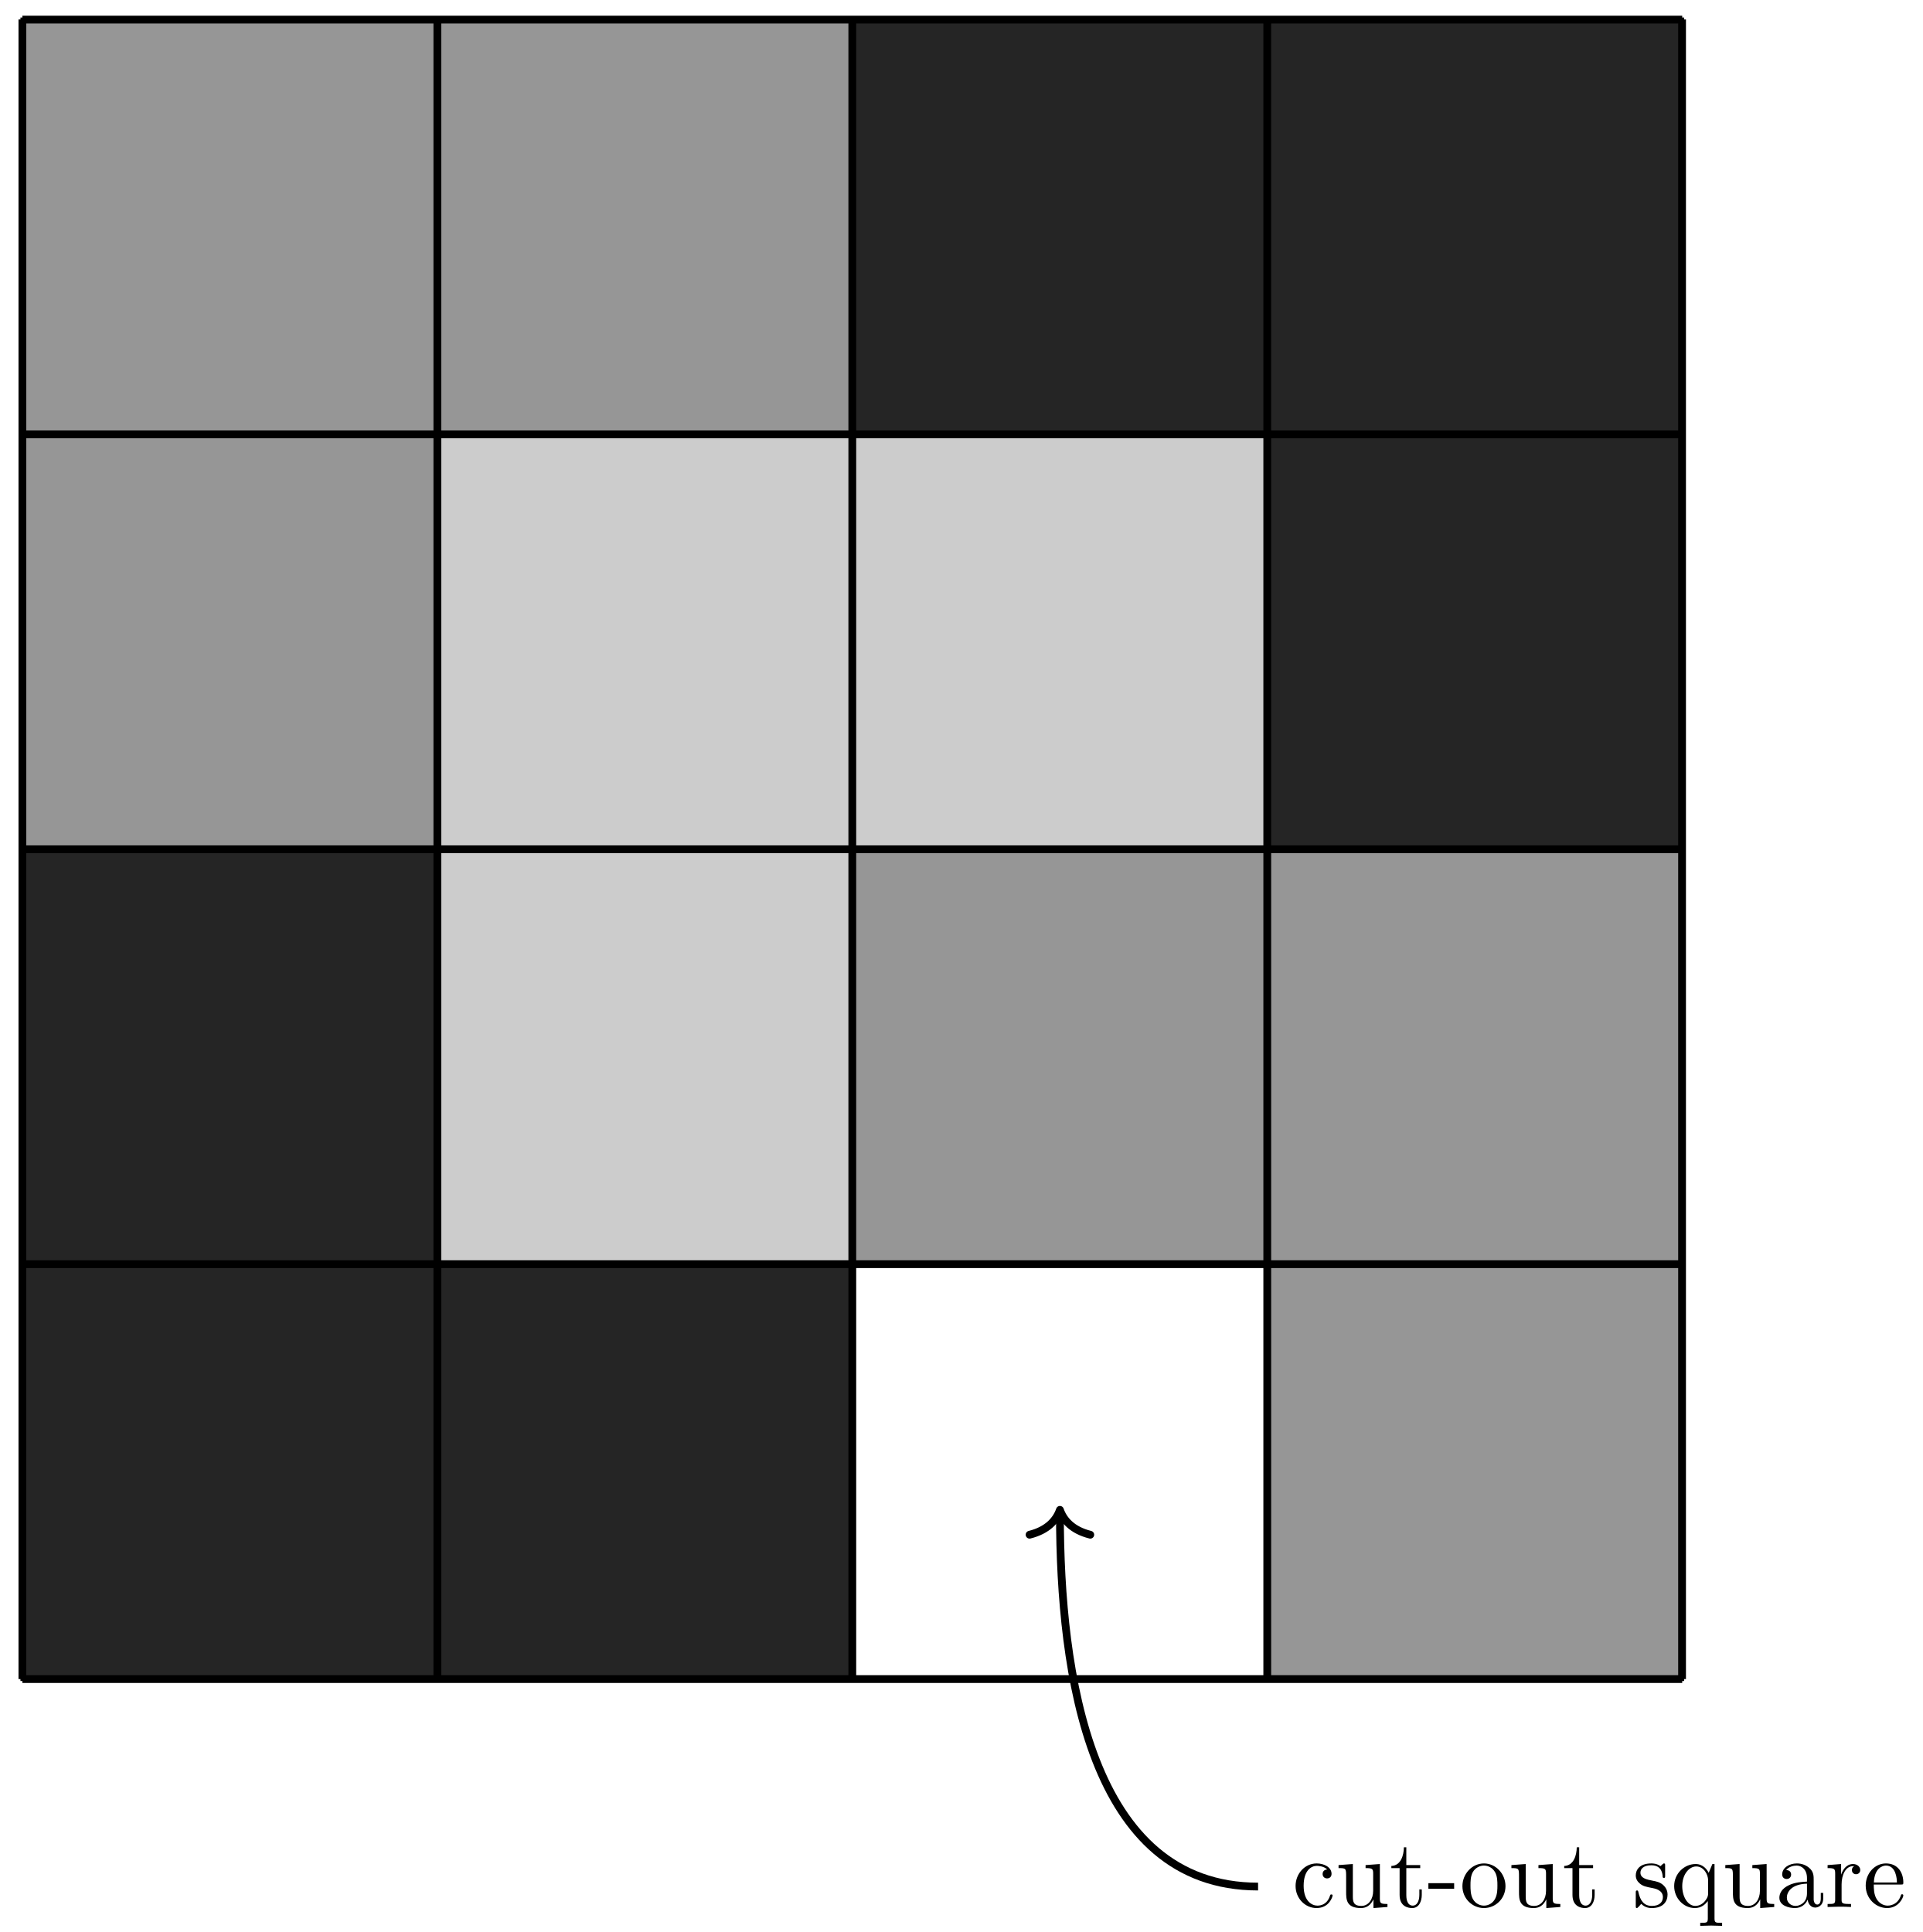
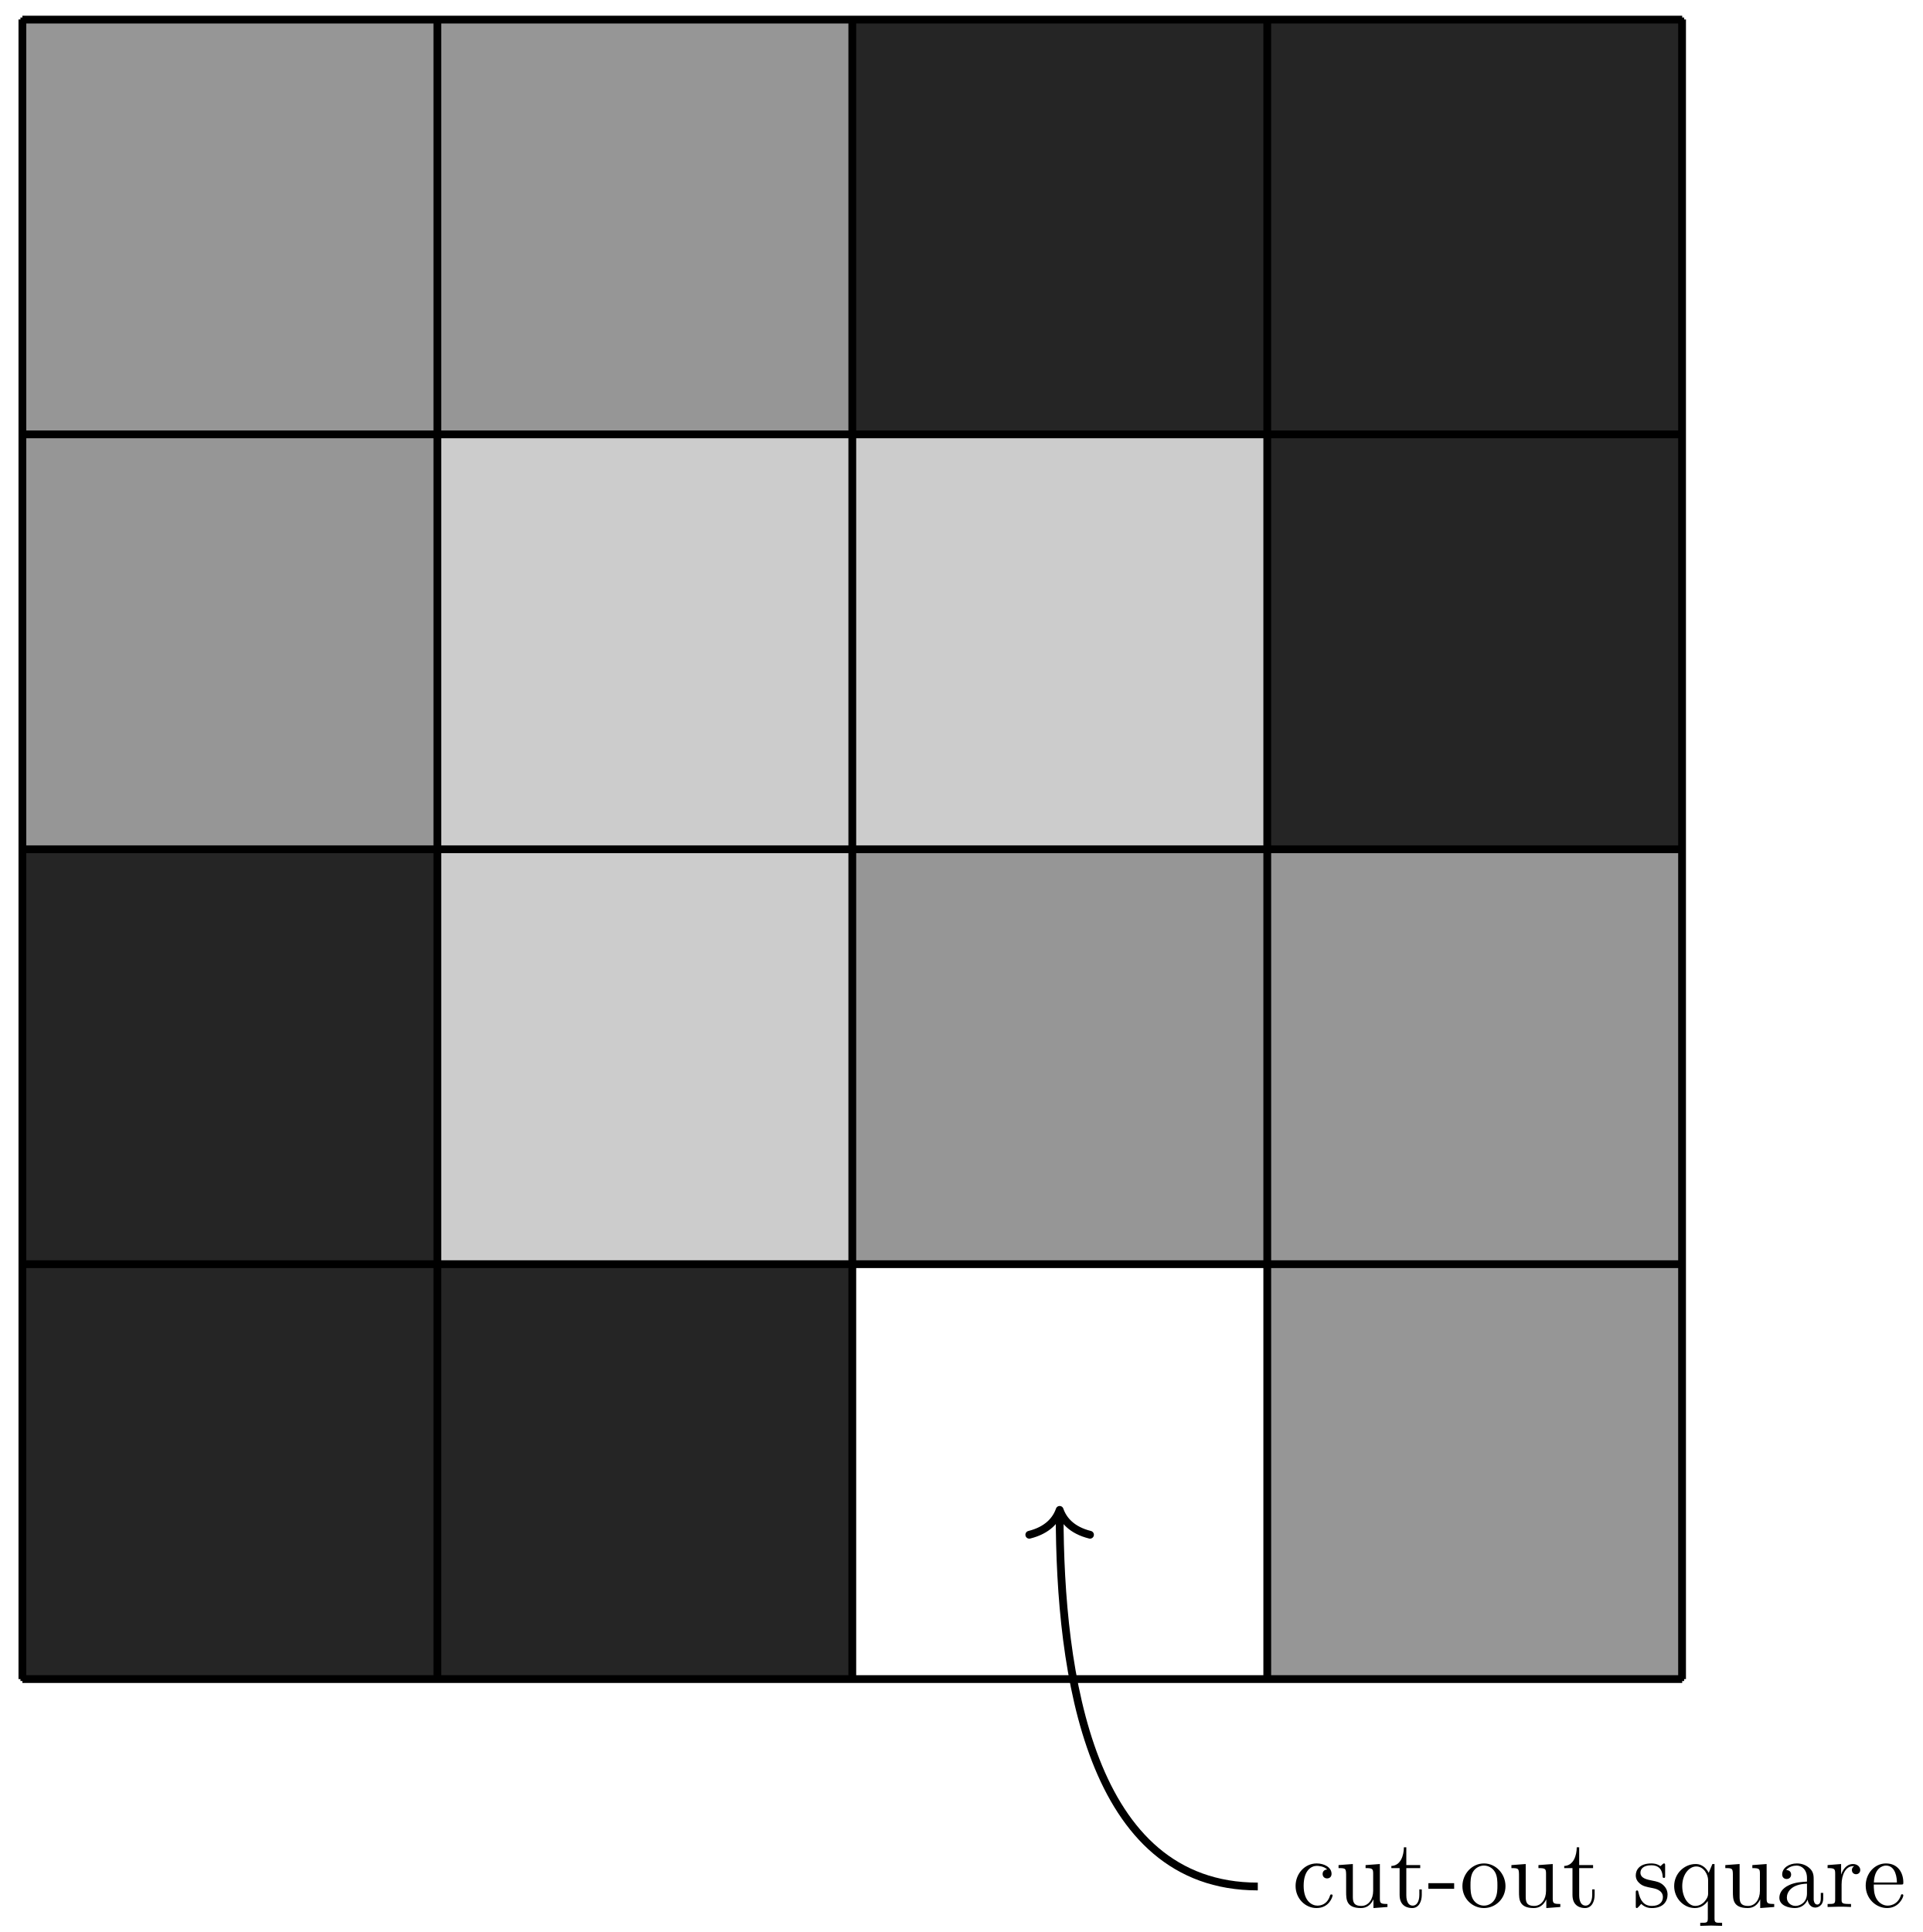
- <svg xmlns="http://www.w3.org/2000/svg" xmlns:xlink="http://www.w3.org/1999/xlink" version="1.1" width="197pt" height="198pt" viewBox="0 0 197 198">
+ <svg xmlns="http://www.w3.org/2000/svg" xmlns:xlink="http://www.w3.org/1999/xlink" version="1.1" width="197" height="198" viewBox="0 0 197 198">
  <defs>
    <path id="font_1_43" d="M.415 .119C.415 .129 .405 .129 .402 .129 .393 .129 .391 .125 .389 .119 .36 .026 .295 .014 .258 .014 .205 .014 .117 .057 .117 .218 .117 .381 .199 .423 .252 .423 .261 .423 .324 .422 .359 .386 .318 .383 .312 .353 .312 .34 .312 .314 .33 .294 .358 .294 .384 .294 .404 .311 .404 .341 .404 .409 .328 .448 .251 .448 .126 .448 .034 .34 .034 .216 .034 .088 .133-.011 .249-.011 .383-.011 .415 .109 .415 .119Z" />
    <path id="font_1_109" d="M.535 0V.031C.465 .031 .457 .038 .457 .087V.442L.31 .431V.4C.38 .4 .388 .393 .388 .344V.166C.388 .079 .34 .011 .267 .011 .183 .011 .179 .058 .179 .11V.442L.032 .431V.4C.11 .4 .11 .397 .11 .308V.158C.11 .08 .11-.011 .262-.011 .318-.011 .362 .017 .391 .079V-.011L.535 0Z" />
    <path id="font_1_105" d="M.332 .124V.181H.307V.126C.307 .052 .277 .014 .24 .014 .173 .014 .173 .105 .173 .122V.4H.316V.431H.173V.614H.148C.147 .532 .117 .426 .019 .422V.4H.104V.124C.104 .001 .197-.011 .233-.011 .304-.011 .332 .06 .332 .124V.124Z" />
    <path id="font_1_64" d="M.276 .187V.245H.011V.187H.276Z" />
    <path id="font_1_81" d="M.471 .214C.471 .342 .371 .448 .25 .448 .125 .448 .028 .339 .028 .214 .028 .085 .132-.011 .249-.011 .37-.011 .471 .087 .471 .214M.388 .222C.388 .186 .388 .132 .366 .088 .344 .043 .3 .014 .25 .014 .207 .014 .163 .035 .136 .081 .111 .125 .111 .186 .111 .222 .111 .261 .111 .315 .135 .359 .162 .405 .209 .426 .249 .426 .293 .426 .336 .404 .362 .361 .388 .318 .388 .26 .388 .222Z" />
    <path id="font_1_98" d="M.36 .128C.36 .181 .33 .211 .318 .223 .285 .255 .246 .263 .204 .271 .148 .282 .081 .295 .081 .353 .081 .388 .107 .429 .193 .429 .303 .429 .308 .339 .31 .308 .311 .299 .322 .299 .322 .299 .335 .299 .335 .304 .335 .323V.424C.335 .441 .335 .448 .324 .448 .319 .448 .317 .448 .304 .436 .301 .432 .291 .423 .287 .42 .249 .448 .208 .448 .193 .448 .071 .448 .033 .381 .033 .325 .033 .29 .049 .262 .076 .24 .108 .214 .136 .208 .208 .194 .23 .19 .312 .174 .312 .102 .312 .051 .277 .011 .199 .011 .115 .011 .079 .068 .06 .153 .057 .166 .056 .17 .046 .17 .033 .17 .033 .163 .033 .145V.013C.033-.004 .033-.011 .044-.011 .049-.011 .05-.01 .069 .009 .071 .011 .071 .013 .089 .032 .133-.01 .178-.011 .199-.011 .314-.011 .36 .056 .36 .128V.128Z" />
    <path id="font_1_91" d="M.527-.194V-.163C.46-.163 .449-.163 .449-.118V.442H.427L.389 .351C.376 .379 .335 .442 .255 .442 .139 .442 .034 .345 .034 .215 .034 .09 .131-.011 .247-.011 .317-.011 .358 .032 .38 .061V-.118C.38-.163 .369-.163 .302-.163V-.194L.414-.191 .527-.194M.383 .136C.383 .104 .365 .076 .343 .052 .33 .038 .298 .011 .251 .011 .178 .011 .117 .1 .117 .215 .117 .334 .187 .417 .261 .417 .341 .417 .383 .33 .383 .277V.136Z" />
    <path id="font_1_28" d="M.483 .089V.145H.458V.089C.458 .031 .433 .025 .422 .025 .389 .025 .385 .07 .385 .075V.275C.385 .317 .385 .356 .349 .393 .31 .432 .26 .448 .212 .448 .13 .448 .061 .401 .061 .335 .061 .305 .081 .288 .107 .288 .135 .288 .153 .308 .153 .334 .153 .346 .148 .379 .102 .38 .129 .415 .178 .426 .21 .426 .259 .426 .316 .387 .316 .298V.261C.265 .258 .195 .255 .132 .225 .057 .191 .032 .139 .032 .095 .032 .014 .129-.011 .192-.011 .258-.011 .304 .029 .323 .076 .327 .036 .354-.006 .401-.006 .422-.006 .483 .008 .483 .089M.316 .14C.316 .045 .244 .011 .199 .011 .15 .011 .109 .046 .109 .096 .109 .151 .151 .234 .316 .24V.14Z" />
    <path id="font_1_96" d="M.364 .381C.364 .413 .333 .442 .29 .442 .217 .442 .181 .375 .167 .332V.442L.028 .431V.4C.098 .4 .106 .393 .106 .344V.076C.106 .031 .095 .031 .028 .031V0L.142 .003C.182 .003 .229 .003 .269 0V.031H.248C.174 .031 .172 .042 .172 .078V.232C.172 .331 .214 .42 .29 .42 .297 .42 .299 .42 .301 .419 .298 .418 .278 .406 .278 .38 .278 .352 .299 .337 .321 .337 .339 .337 .364 .349 .364 .381Z" />
    <path id="font_1_50" d="M.415 .119C.415 .129 .407 .131 .402 .131 .393 .131 .391 .125 .389 .117 .354 .014 .264 .014 .254 .014 .204 .014 .164 .044 .141 .081 .111 .129 .111 .195 .111 .231H.39C.412 .231 .415 .231 .415 .252 .415 .351 .361 .448 .236 .448 .12 .448 .028 .345 .028 .22 .028 .086 .133-.011 .248-.011 .37-.011 .415 .1 .415 .119M.349 .252H.112C.118 .401 .202 .426 .236 .426 .339 .426 .349 .291 .349 .252Z" />
  </defs>
  <path transform="matrix(1,0,0,-1.00002,2.294998,172.0791)" d="M0 0V42.52H85.04V0ZM85.04 42.52" fill="#252525" />
  <path transform="matrix(1,0,0,-1.00002,2.294998,172.0791)" stroke-width=".399" stroke-linecap="butt" stroke-miterlimit="10" stroke-linejoin="miter" fill="none" stroke="#000000" d="M0 0V42.52H85.04V0ZM85.04 42.52" />
  <path transform="matrix(1,0,0,-1.00002,2.294998,172.0791)" d="M0 42.52V85.04H42.52V42.52ZM42.52 85.04" fill="#252525" />
  <path transform="matrix(1,0,0,-1.00002,2.294998,172.0791)" stroke-width=".399" stroke-linecap="butt" stroke-miterlimit="10" stroke-linejoin="miter" fill="none" stroke="#000000" d="M0 42.52V85.04H42.52V42.52ZM42.52 85.04" />
  <path transform="matrix(1,0,0,-1.00002,2.294998,172.0791)" d="M127.561 0V85.04H170.081V0ZM170.081 85.04" fill="#969696" />
  <path transform="matrix(1,0,0,-1.00002,2.294998,172.0791)" stroke-width=".399" stroke-linecap="butt" stroke-miterlimit="10" stroke-linejoin="miter" fill="none" stroke="#000000" d="M127.561 0V85.04H170.081V0ZM170.081 85.04" />
  <path transform="matrix(1,0,0,-1.00002,2.294998,172.0791)" d="M85.04 42.52V85.04H127.561V42.52ZM127.561 85.04" fill="#969696" />
  <path transform="matrix(1,0,0,-1.00002,2.294998,172.0791)" stroke-width=".399" stroke-linecap="butt" stroke-miterlimit="10" stroke-linejoin="miter" fill="none" stroke="#000000" d="M85.04 42.52V85.04H127.561V42.52ZM127.561 85.04" />
  <path transform="matrix(1,0,0,-1.00002,2.294998,172.0791)" d="M0 85.04V170.081H42.52V85.04ZM42.52 170.081" fill="#969696" />
  <path transform="matrix(1,0,0,-1.00002,2.294998,172.0791)" stroke-width=".399" stroke-linecap="butt" stroke-miterlimit="10" stroke-linejoin="miter" fill="none" stroke="#000000" d="M0 85.04V170.081H42.52V85.04ZM42.52 170.081" />
  <path transform="matrix(1,0,0,-1.00002,2.294998,172.0791)" d="M42.52 127.561V170.081H85.04V127.561ZM85.04 170.081" fill="#969696" />
  <path transform="matrix(1,0,0,-1.00002,2.294998,172.0791)" stroke-width=".399" stroke-linecap="butt" stroke-miterlimit="10" stroke-linejoin="miter" fill="none" stroke="#000000" d="M42.52 127.561V170.081H85.04V127.561ZM85.04 170.081" />
  <path transform="matrix(1,0,0,-1.00002,2.294998,172.0791)" d="M42.52 42.52V127.561H85.04V42.52ZM85.04 127.561" fill="#cccccc" />
  <path transform="matrix(1,0,0,-1.00002,2.294998,172.0791)" stroke-width=".399" stroke-linecap="butt" stroke-miterlimit="10" stroke-linejoin="miter" fill="none" stroke="#000000" d="M42.52 42.52V127.561H85.04V42.52ZM85.04 127.561" />
  <path transform="matrix(1,0,0,-1.00002,2.294998,172.0791)" d="M85.04 85.04V127.561H127.561V85.04ZM127.561 127.561" fill="#cccccc" />
  <path transform="matrix(1,0,0,-1.00002,2.294998,172.0791)" stroke-width=".399" stroke-linecap="butt" stroke-miterlimit="10" stroke-linejoin="miter" fill="none" stroke="#000000" d="M85.04 85.04V127.561H127.561V85.04ZM127.561 127.561" />
  <path transform="matrix(1,0,0,-1.00002,2.294998,172.0791)" d="M85.04 127.561V170.081H170.081V127.561ZM170.081 170.081" fill="#252525" />
  <path transform="matrix(1,0,0,-1.00002,2.294998,172.0791)" stroke-width=".399" stroke-linecap="butt" stroke-miterlimit="10" stroke-linejoin="miter" fill="none" stroke="#000000" d="M85.04 127.561V170.081H170.081V127.561ZM170.081 170.081" />
  <path transform="matrix(1,0,0,-1.00002,2.294998,172.0791)" d="M127.561 85.04V127.561H170.081V85.04ZM170.081 127.561" fill="#252525" />
  <path transform="matrix(1,0,0,-1.00002,2.294998,172.0791)" stroke-width=".399" stroke-linecap="butt" stroke-miterlimit="10" stroke-linejoin="miter" fill="none" stroke="#000000" d="M127.561 85.04V127.561H170.081V85.04ZM170.081 127.561" />
  <path transform="matrix(1,0,0,-1.00002,2.294998,172.0791)" stroke-width=".797" stroke-linecap="butt" stroke-miterlimit="10" stroke-linejoin="miter" fill="none" stroke="#000000" d="M0 0H170.081M0 42.52H170.081M0 85.04H170.081M0 127.561H170.081M0 170.066H170.081M0 0V170.081M42.52 0V170.081M85.04 0V170.081M127.561 0V170.081M170.066 0V170.081M170.081 170.081" />
  <use data-text="c" xlink:href="#font_1_43" transform="matrix(9.9626,0,0,-9.962799,132.419,195.4366)" />
  <use data-text="u" xlink:href="#font_1_109" transform="matrix(9.9626,0,0,-9.962799,136.8424,195.4366)" />
  <use data-text="t" xlink:href="#font_1_105" transform="matrix(9.9626,0,0,-9.962799,142.3816,195.4366)" />
  <use data-text="-" xlink:href="#font_1_64" transform="matrix(9.9626,0,0,-9.962799,146.257,195.4366)" />
  <use data-text="o" xlink:href="#font_1_81" transform="matrix(9.9626,0,0,-9.962799,149.5746,195.4366)" />
  <use data-text="u" xlink:href="#font_1_109" transform="matrix(9.9626,0,0,-9.962799,154.5559,195.4366)" />
  <use data-text="t" xlink:href="#font_1_105" transform="matrix(9.9626,0,0,-9.962799,160.0951,195.4366)" />
  <use data-text="s" xlink:href="#font_1_98" transform="matrix(9.9626,0,0,-9.962799,167.2881,195.4366)" />
  <use data-text="q" xlink:href="#font_1_91" transform="matrix(9.9626,0,0,-9.962799,171.2133,195.4366)" />
  <use data-text="u" xlink:href="#font_1_109" transform="matrix(9.9626,0,0,-9.962799,176.4736,195.4366)" />
  <use data-text="a" xlink:href="#font_1_28" transform="matrix(9.9626,0,0,-9.962799,182.0128,195.4366)" />
  <use data-text="r" xlink:href="#font_1_96" transform="matrix(9.9626,0,0,-9.962799,186.9941,195.4366)" />
  <use data-text="e" xlink:href="#font_1_50" transform="matrix(9.9626,0,0,-9.962799,190.8994,195.4366)" />
-   <path transform="matrix(1,0,0,-1.00002,2.294998,172.0791)" stroke-width=".797" stroke-linecap="butt" stroke-miterlimit="10" stroke-linejoin="miter" fill="none" stroke="#000000" d="M126.62-21.264C109.399-21.263 106.313 .521 106.316 16.945" />
-   <path transform="matrix(.0001,-1,-.99998,-.000100002,108.6106,154.7349)" stroke-width=".797" stroke-linecap="round" stroke-linejoin="round" fill="none" stroke="#000000" d="M-2.55 3.111C-2.084 1.244-1.046 .363 0 0-1.046-.363-2.084-1.244-2.55-3.111" />
+   <path transform="matrix(1,0,0,-1.00002,2.294998,172.0791)" stroke-width=".797" stroke-linecap="butt" stroke-miterlimit="10" stroke-linejoin="miter" fill="none" stroke="#000000" d="M126.591-21.257C109.374-21.258 106.289 .521 106.287 16.941" />
+   <path transform="matrix(-.00009,-1,-.99998,.00009000181,108.5823,154.7389)" stroke-width=".797" stroke-linecap="round" stroke-linejoin="round" fill="none" stroke="#000000" d="M-2.55 3.111C-2.084 1.244-1.046 .363 0 0-1.046-.363-2.084-1.244-2.55-3.111" />
</svg>
